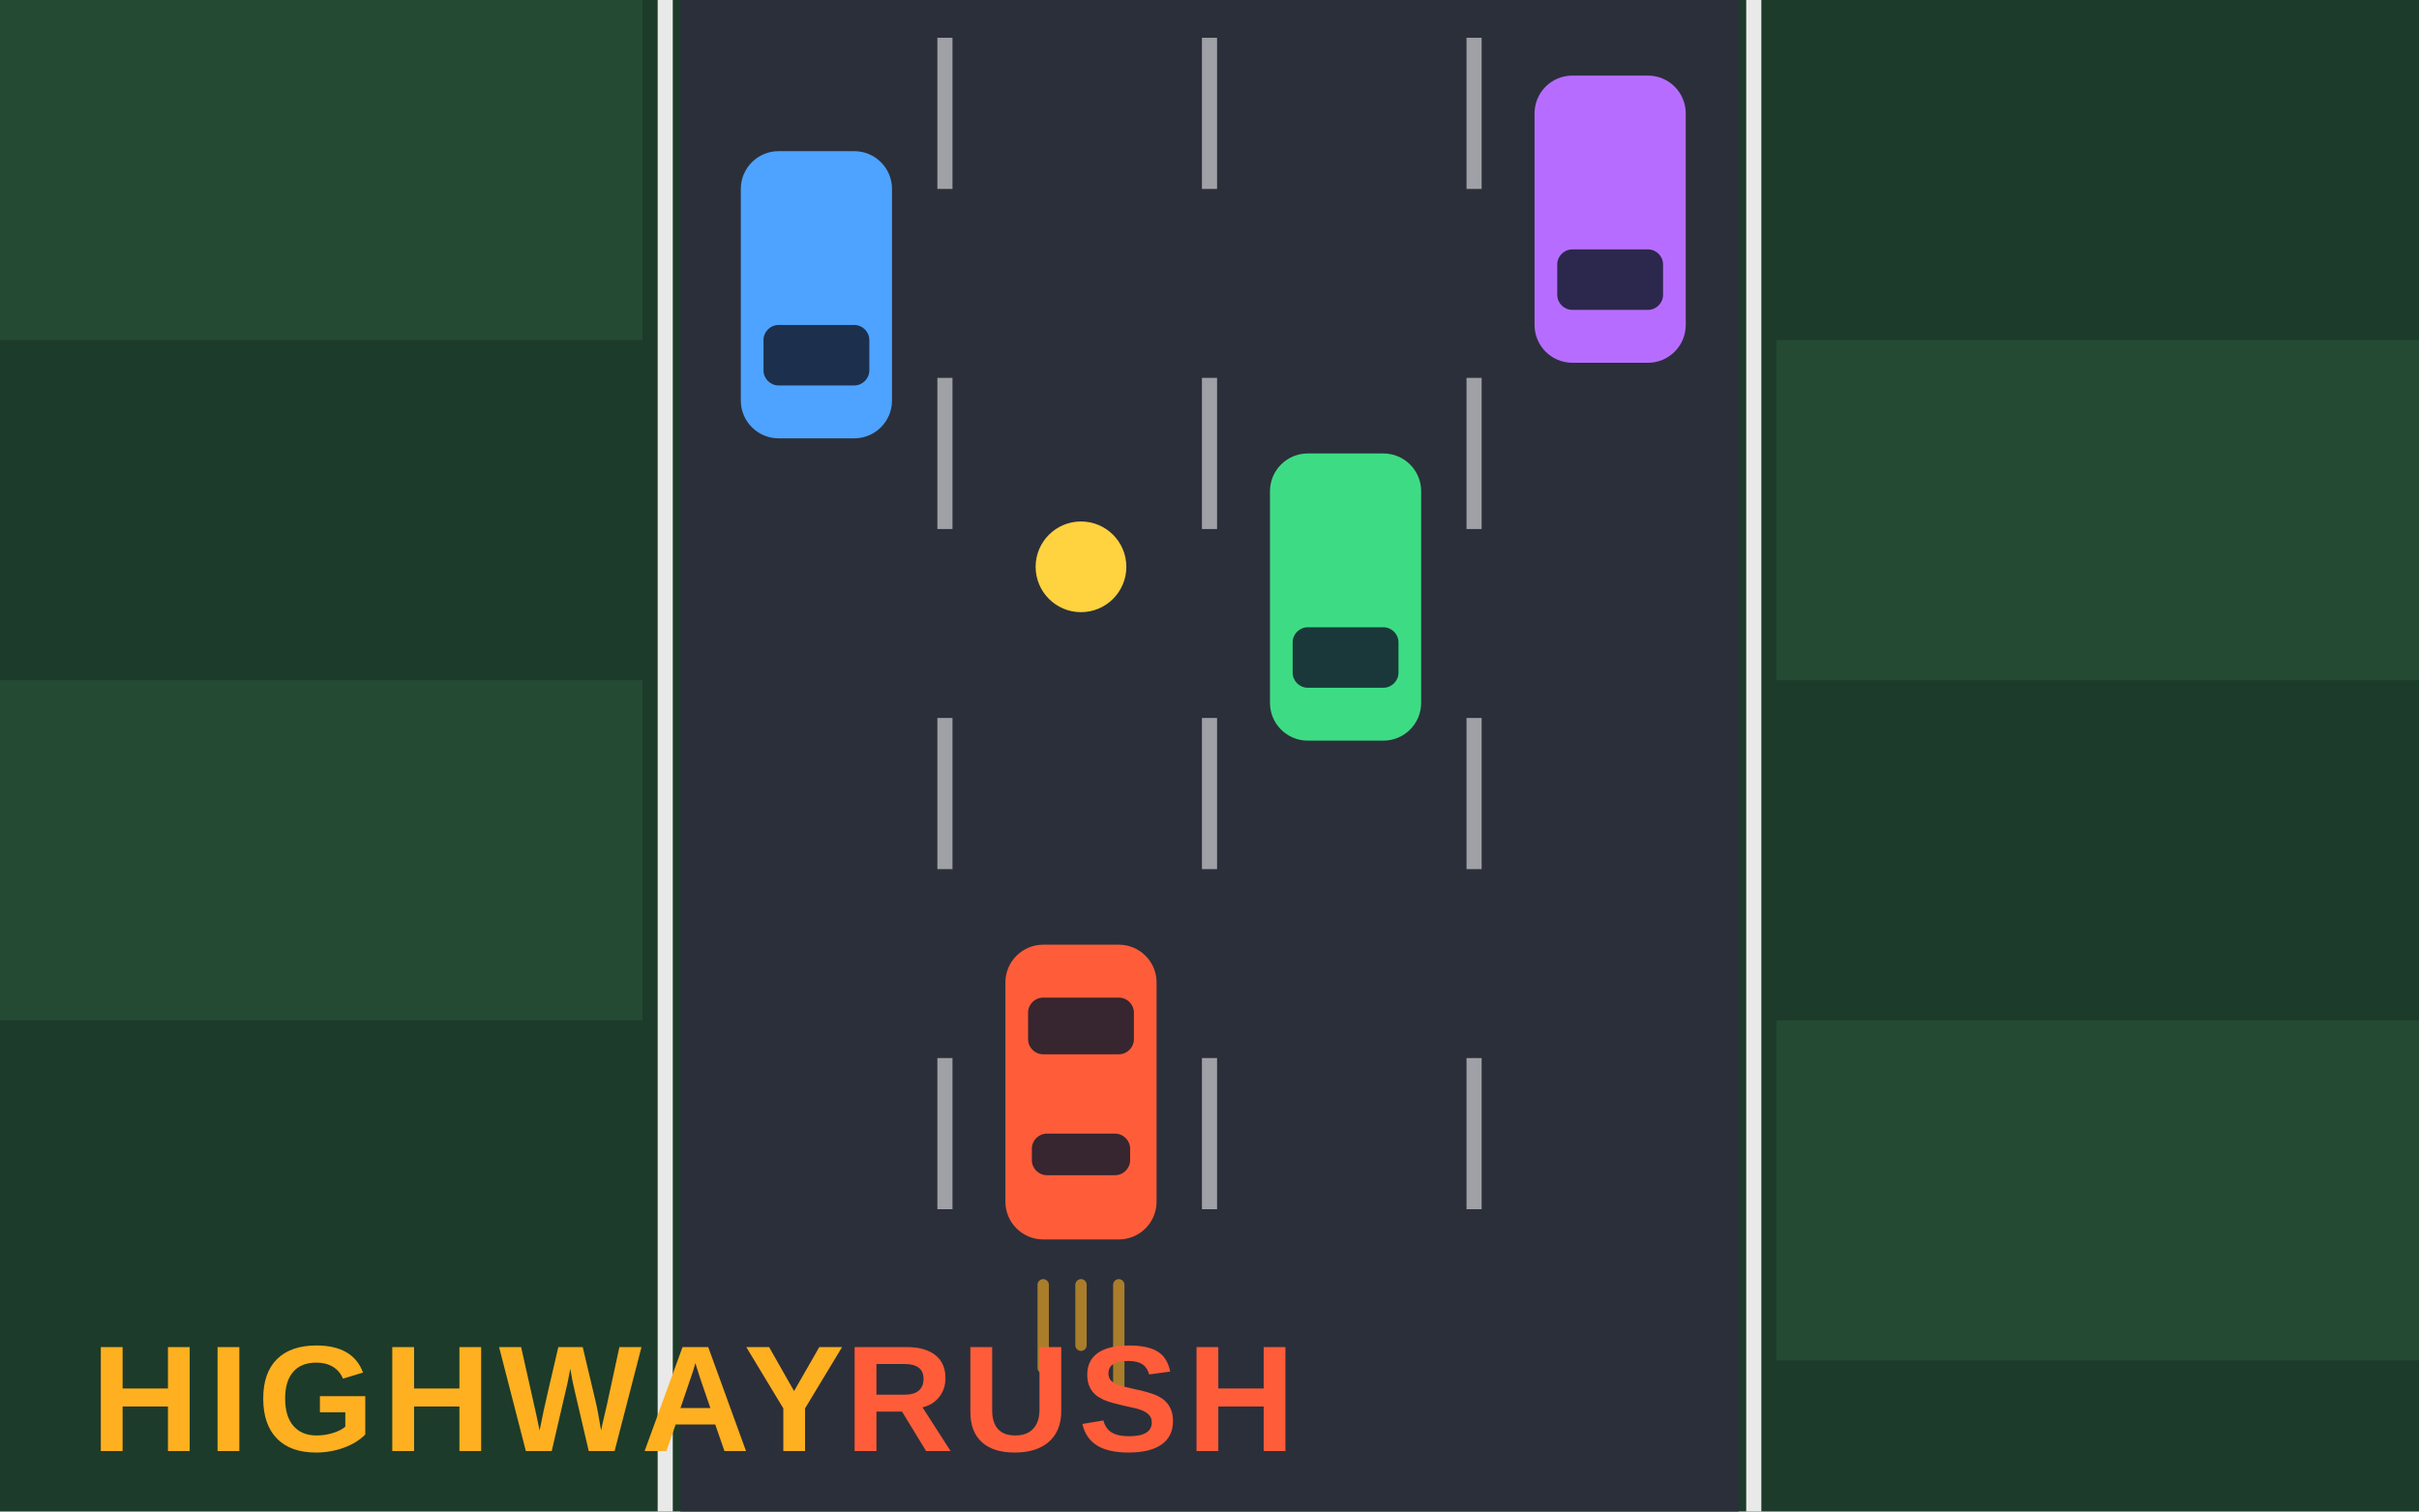
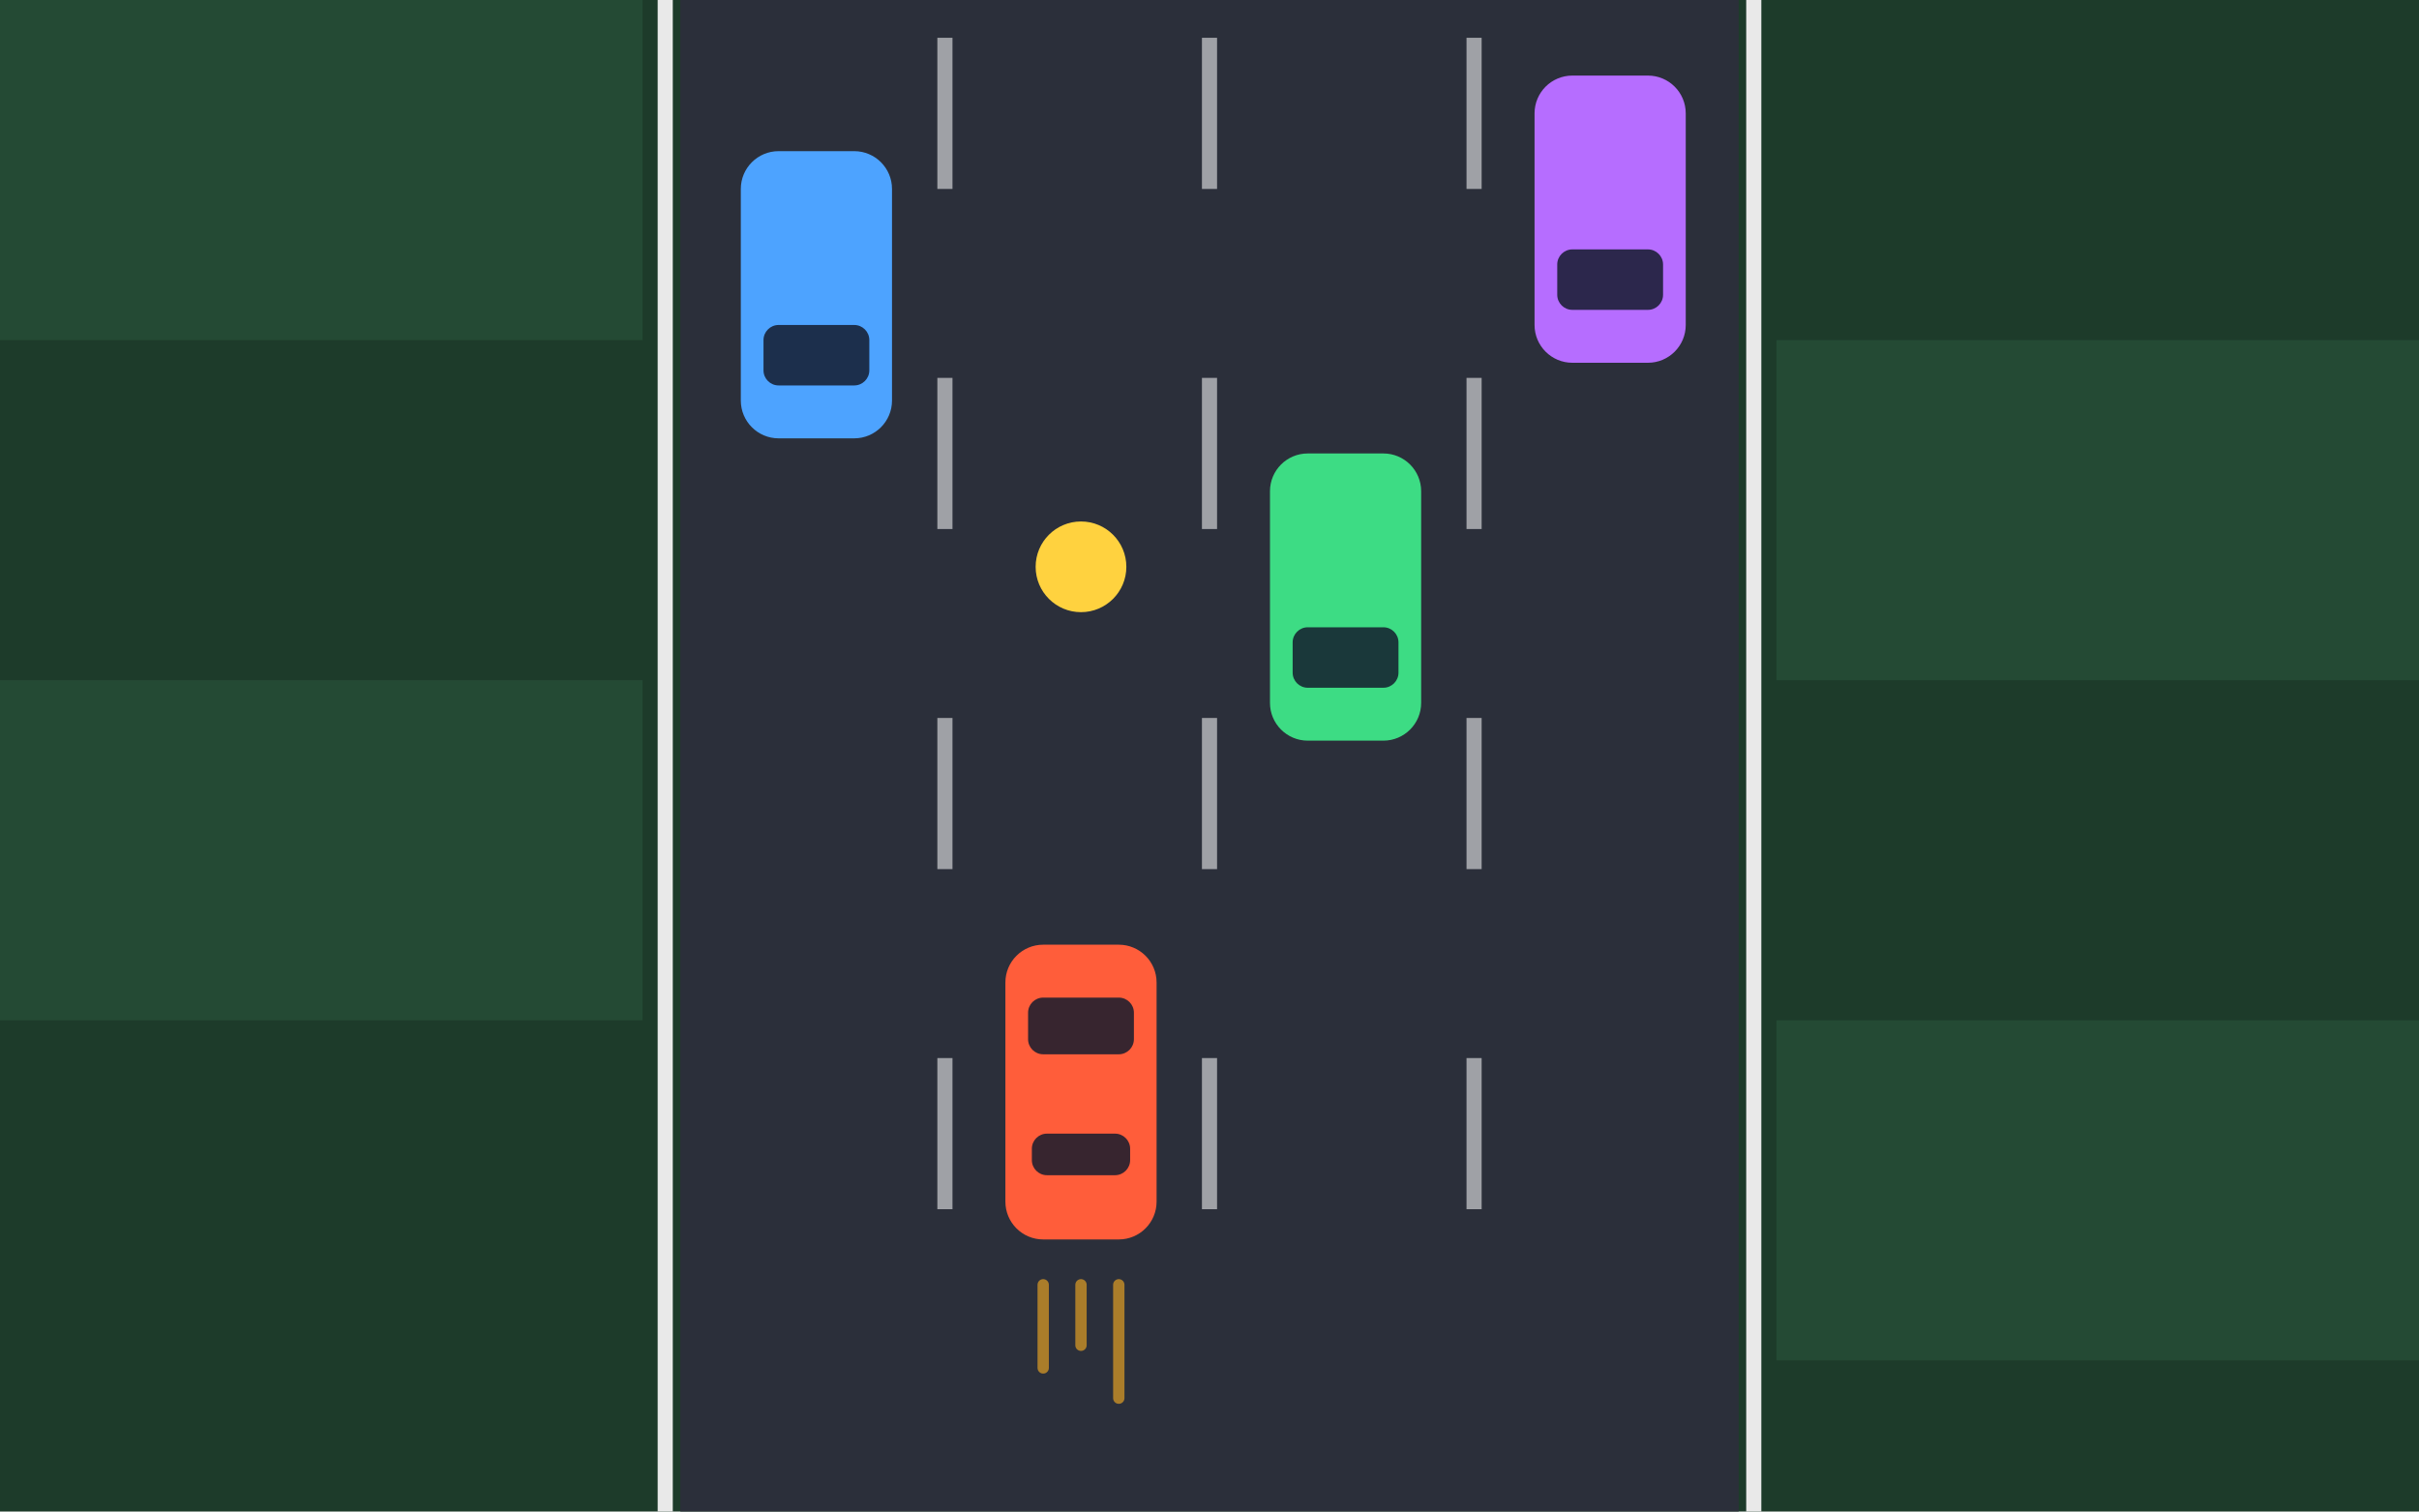
<svg xmlns="http://www.w3.org/2000/svg" viewBox="0 0 640 400" width="640" height="400">
  <rect width="640" height="400" fill="#1d3b2a" />
  <g fill="#244a34">
    <rect x="0" y="0" width="170" height="90" />
    <rect x="0" y="180" width="170" height="90" />
    <rect x="470" y="90" width="170" height="90" />
    <rect x="470" y="270" width="170" height="90" />
  </g>
  <rect x="180" y="0" width="280" height="400" fill="#2b2f3a" />
  <rect x="174" y="0" width="4" height="400" fill="#e9e9e9" />
  <rect x="462" y="0" width="4" height="400" fill="#e9e9e9" />
  <g fill="#fff" fill-opacity=".55">
    <rect x="248" y="10" width="4" height="40" />
    <rect x="248" y="100" width="4" height="40" />
    <rect x="248" y="190" width="4" height="40" />
    <rect x="248" y="280" width="4" height="40" />
    <rect x="318" y="10" width="4" height="40" />
    <rect x="318" y="100" width="4" height="40" />
    <rect x="318" y="190" width="4" height="40" />
    <rect x="318" y="280" width="4" height="40" />
    <rect x="388" y="10" width="4" height="40" />
    <rect x="388" y="100" width="4" height="40" />
    <rect x="388" y="190" width="4" height="40" />
    <rect x="388" y="280" width="4" height="40" />
  </g>
  <g>
    <rect x="196" y="40" width="40" height="76" rx="10" fill="#4da3ff" />
    <rect x="202" y="86" width="28" height="16" rx="4" fill="#141c2d" fill-opacity=".85" />
    <rect x="336" y="120" width="40" height="76" rx="10" fill="#3ddc84" />
    <rect x="342" y="166" width="28" height="16" rx="4" fill="#141c2d" fill-opacity=".85" />
    <rect x="406" y="20" width="40" height="76" rx="10" fill="#b66dff" />
    <rect x="412" y="66" width="28" height="16" rx="4" fill="#141c2d" fill-opacity=".85" />
  </g>
  <circle cx="286" cy="150" r="12" fill="#ffd23f" />
  <g>
    <rect x="266" y="250" width="40" height="78" rx="10" fill="#ff5d3a" />
    <rect x="272" y="264" width="28" height="15" rx="4" fill="#141c2d" fill-opacity=".85" />
    <rect x="273" y="300" width="26" height="11" rx="4" fill="#141c2d" fill-opacity=".85" />
  </g>
  <g stroke="#ffb020" stroke-opacity=".6" stroke-width="3" stroke-linecap="round">
    <path d="M276 340v22M296 340v30M286 340v16" />
  </g>
-   <text x="24" y="384" font-family="Segoe UI, Arial, sans-serif" font-weight="900" font-size="40" fill="#ffb020" letter-spacing="2">HIGHWAY<tspan fill="#ff5d3a"> RUSH</tspan>
-   </text>
</svg>
